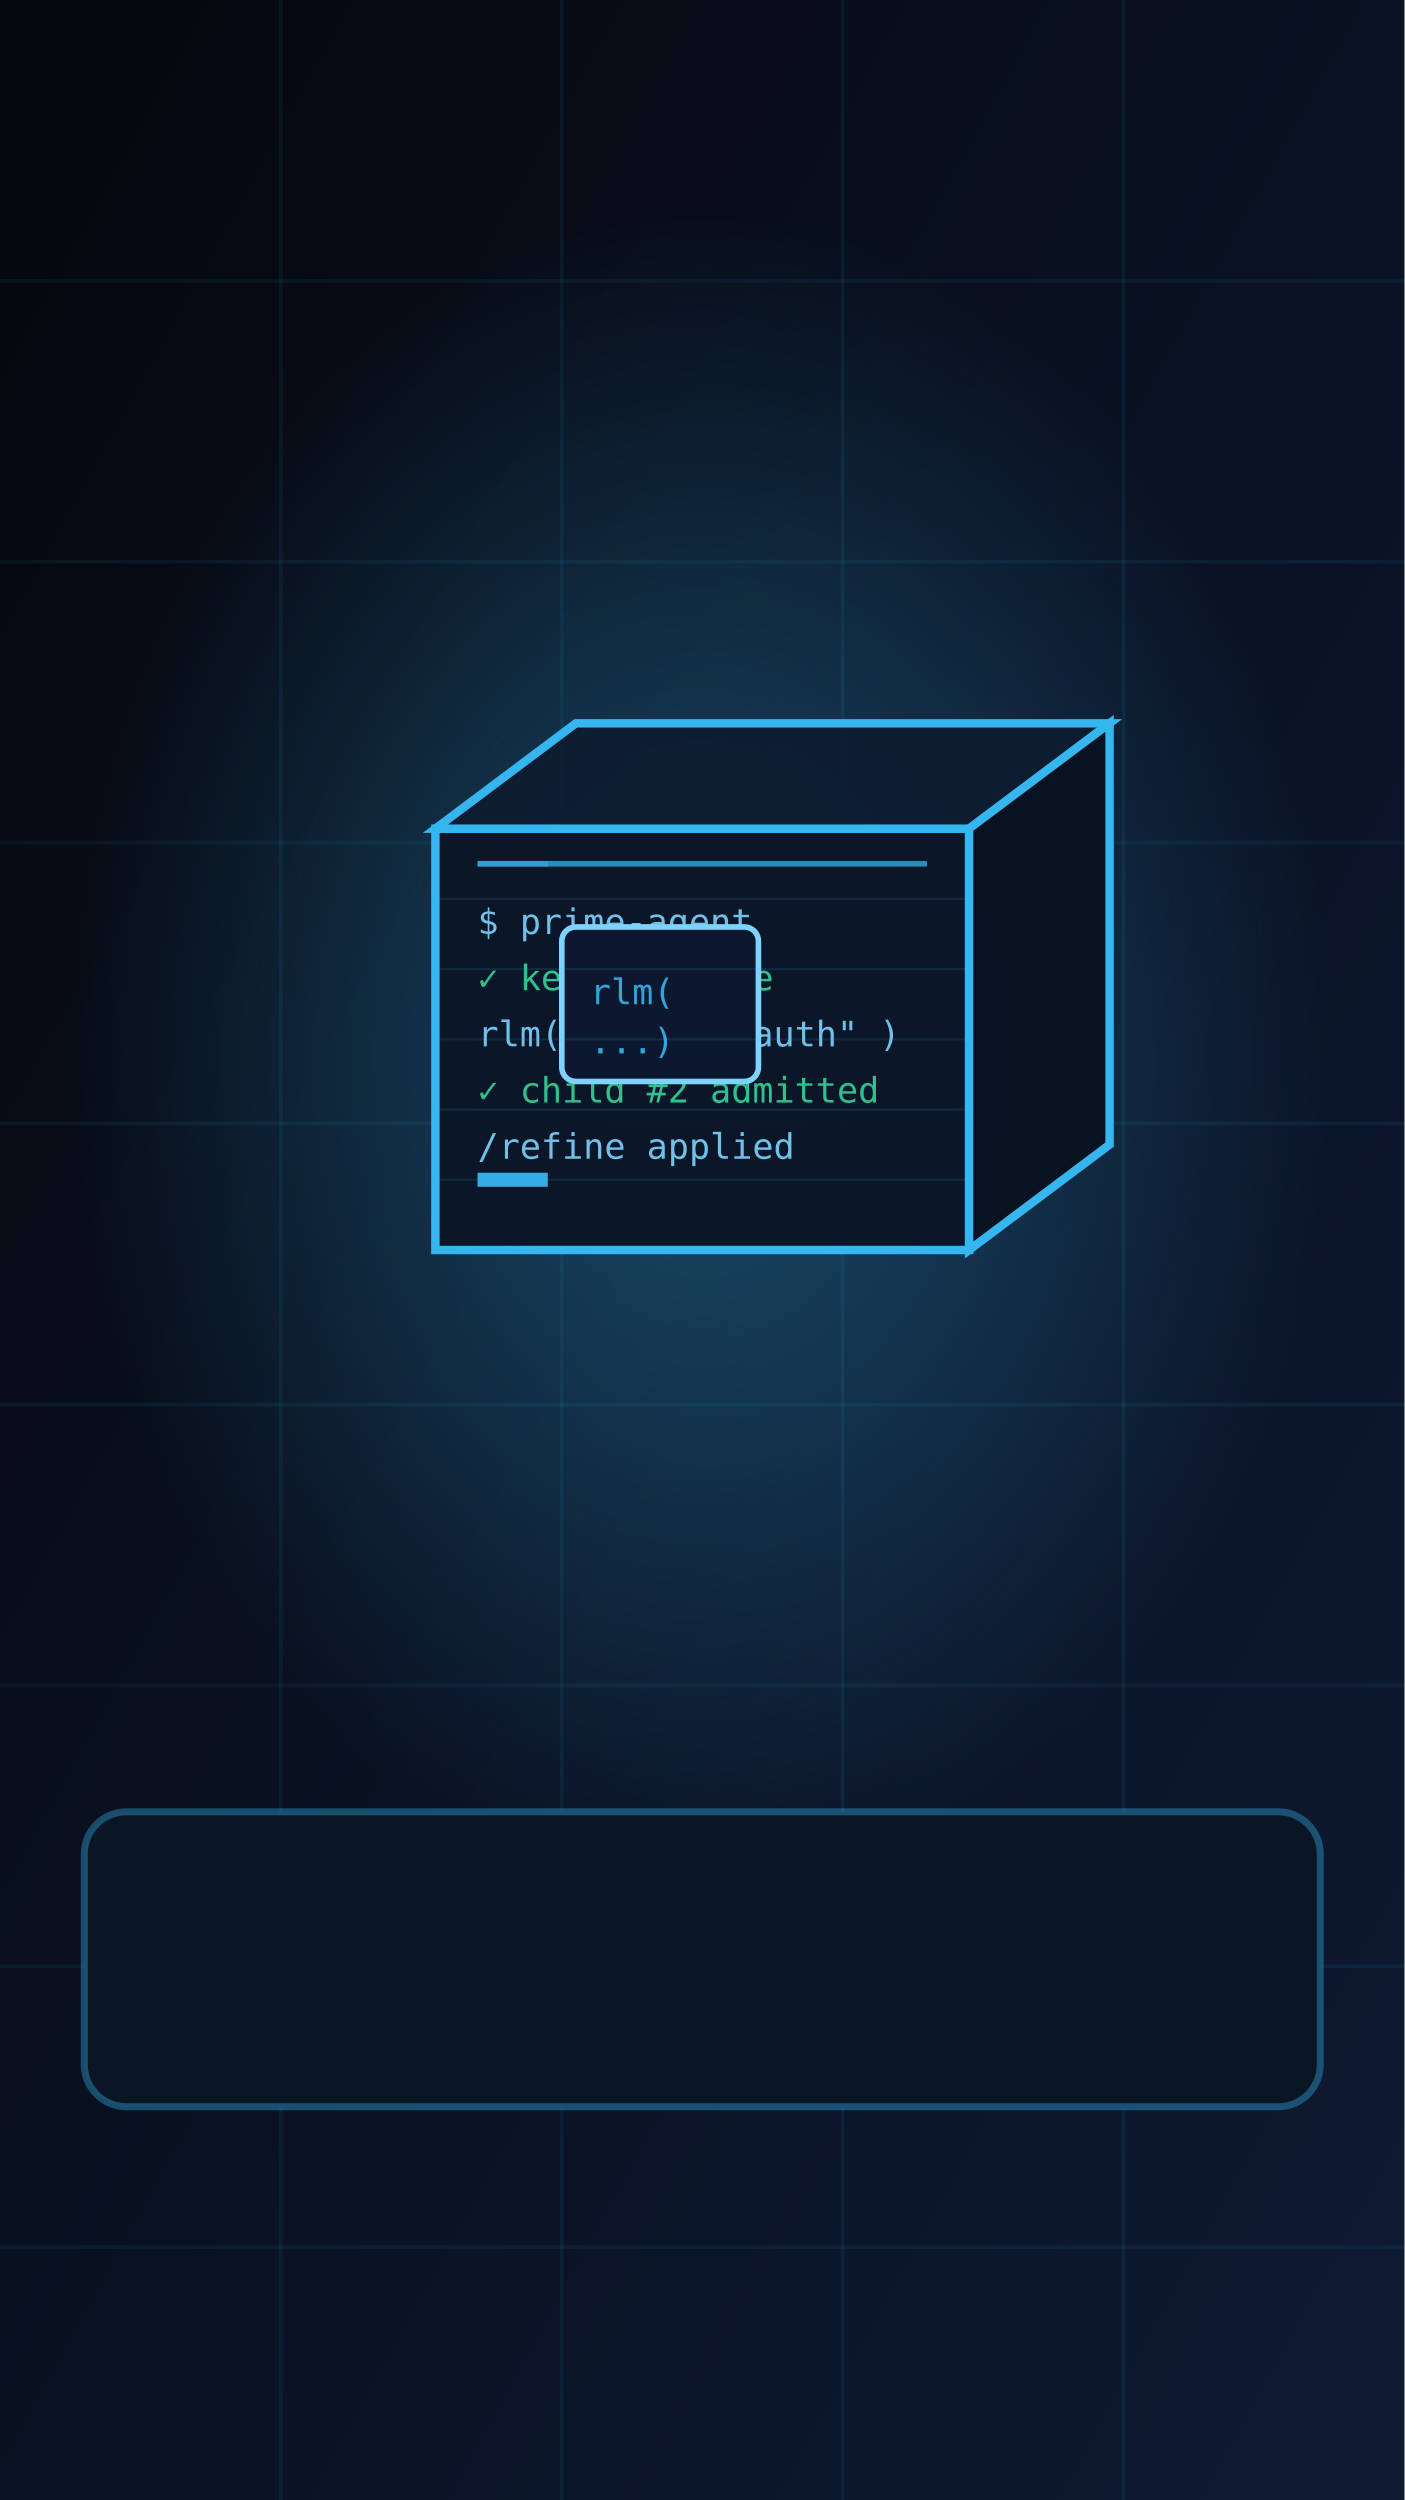
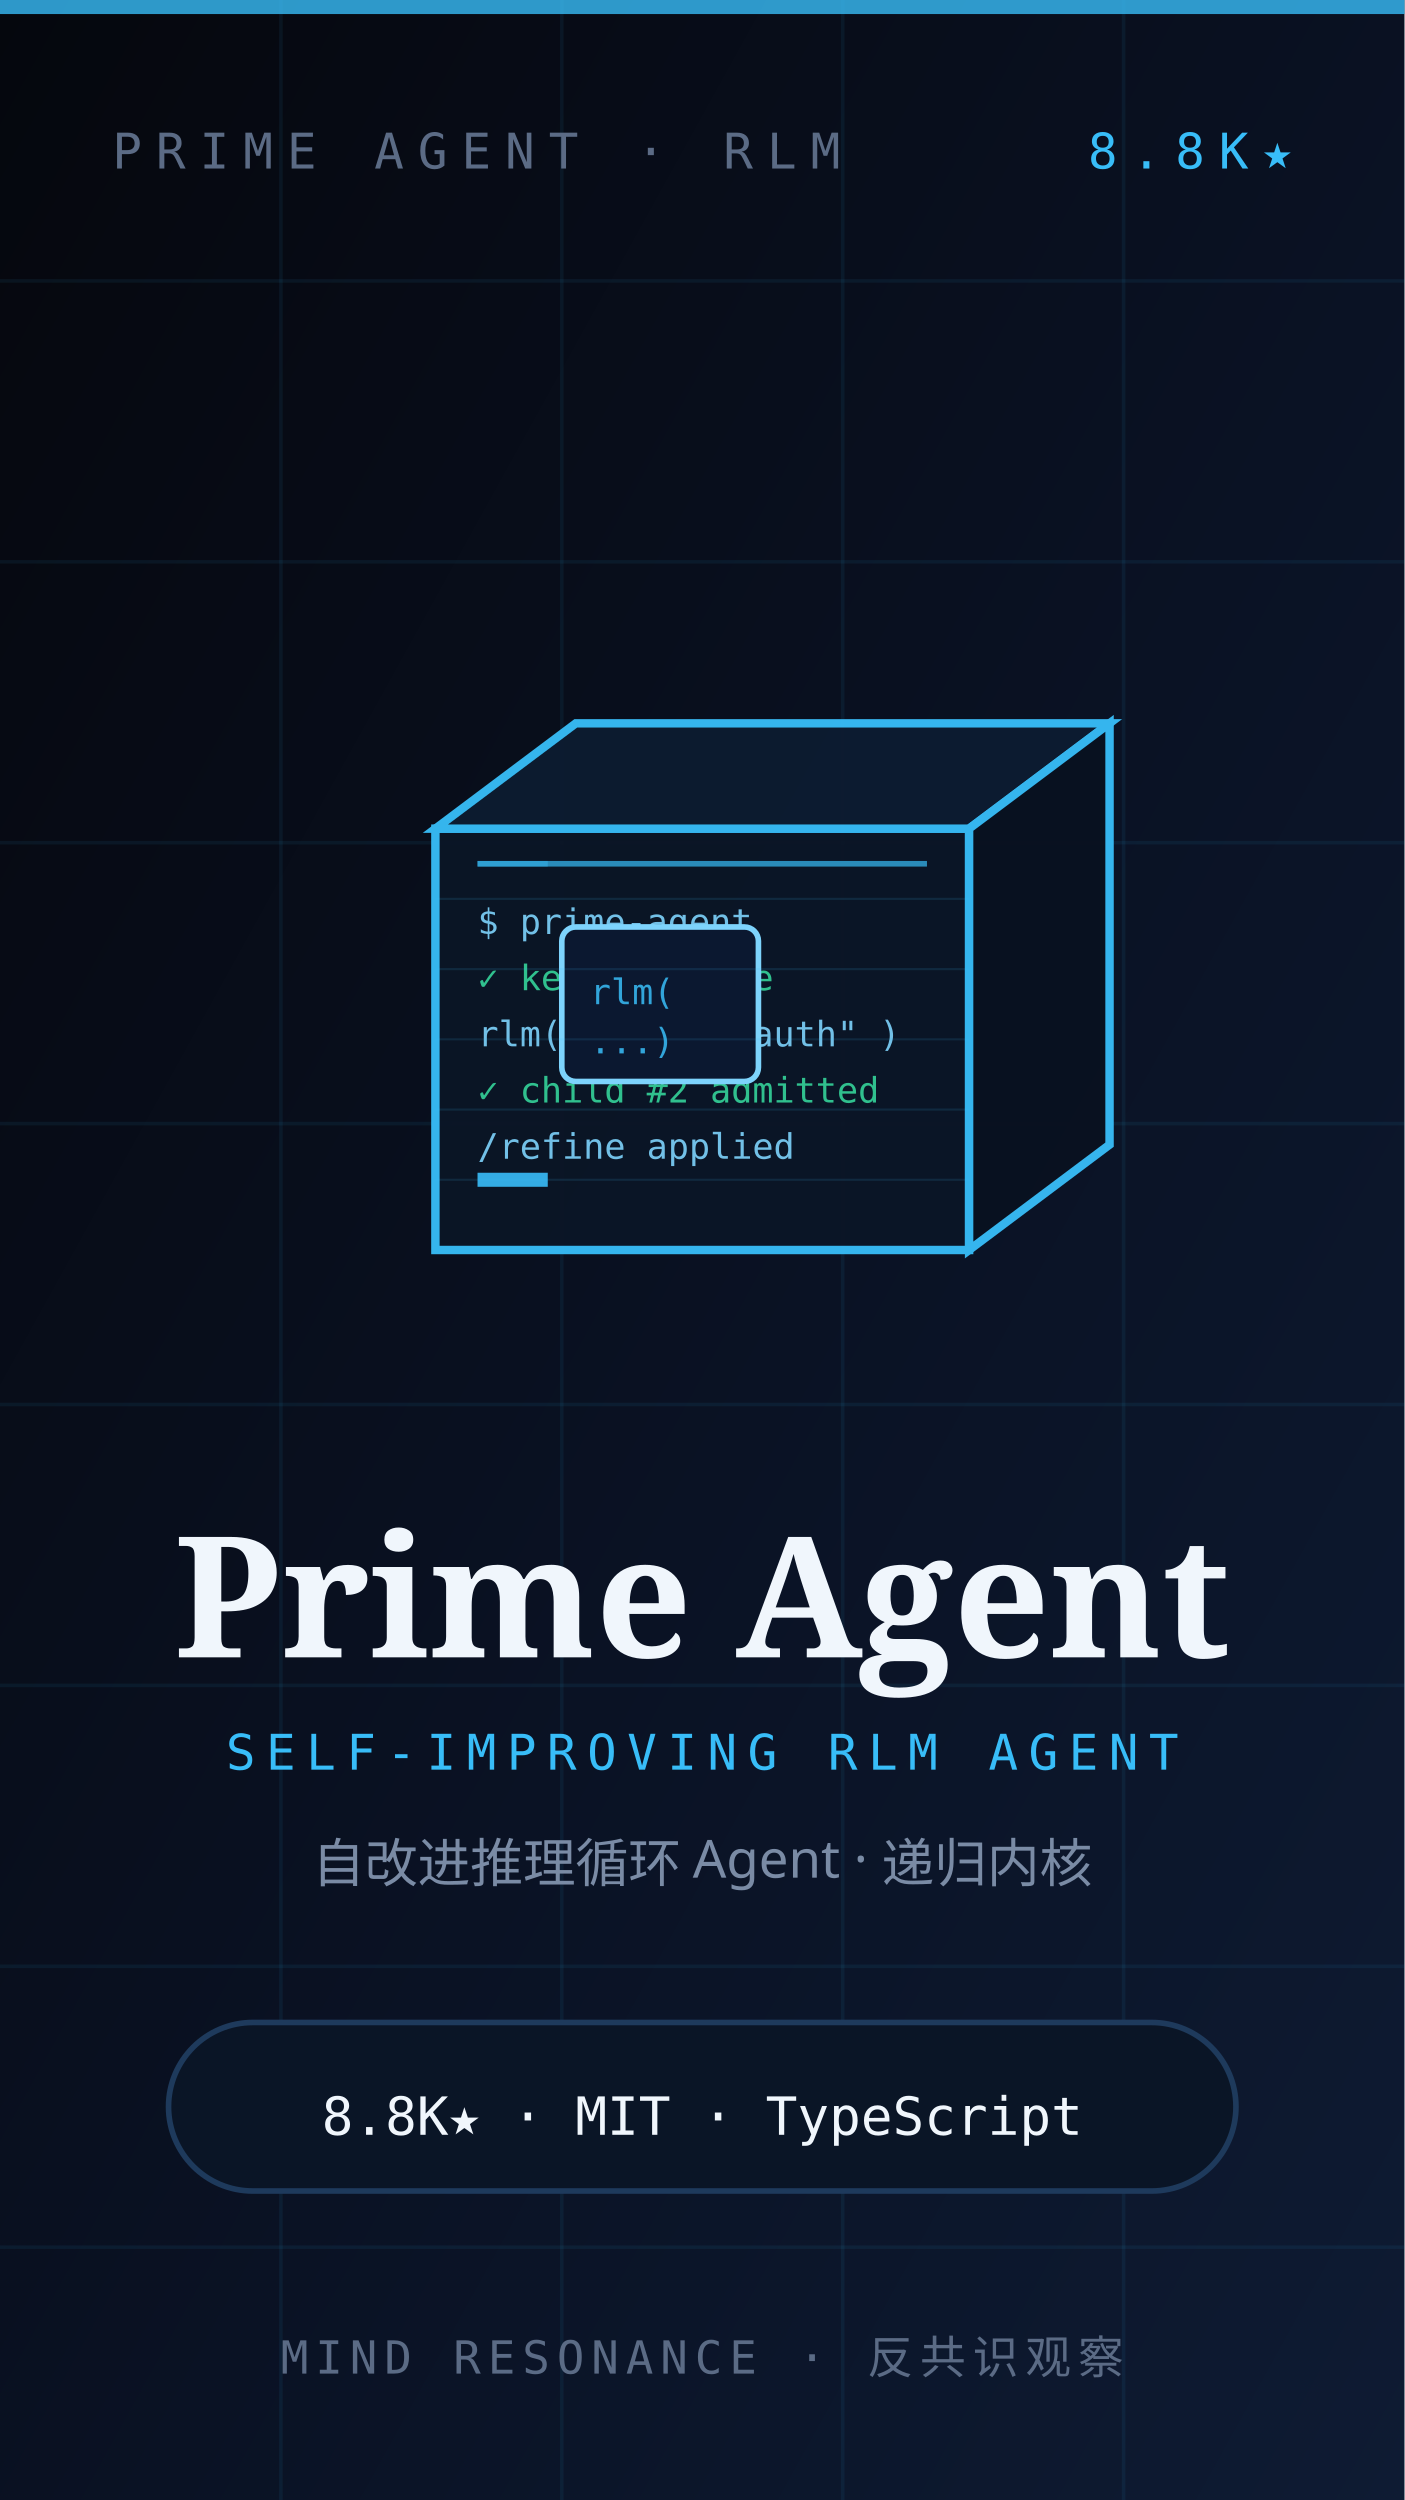
<svg xmlns="http://www.w3.org/2000/svg" width="200" height="356" viewBox="0 0 200 356">
  <defs>
    <linearGradient id="bg" x1="0" y1="0" x2="1" y2="1">
      <stop offset="0" stop-color="#05070D" />
      <stop offset="0.55" stop-color="#0A1224" />
      <stop offset="1" stop-color="#0E1B33" />
    </linearGradient>
    <linearGradient id="accent" x1="0" y1="0" x2="1" y2="0">
      <stop offset="0" stop-color="#0EA5E9" />
      <stop offset="1" stop-color="#38BDF8" />
    </linearGradient>
    <radialGradient id="glow" cx="0.5" cy="0.5" r="0.5">
      <stop offset="0" stop-color="#38BDF8" stop-opacity="0.35" />
      <stop offset="1" stop-color="#38BDF8" stop-opacity="0" />
    </radialGradient>
  </defs>
  <rect width="200" height="356" fill="url(#bg)" />
  <g stroke="#38BDF8" stroke-opacity="0.07" stroke-width="0.5">
    <line x1="0" y1="40" x2="200" y2="40">
      <animate attributeName="y1" values="40;44;40" dur="6s" repeatCount="indefinite" />
    </line>
    <line x1="0" y1="80" x2="200" y2="80">
      <animate attributeName="y1" values="80;84;80" dur="6s" repeatCount="indefinite" />
    </line>
    <line x1="0" y1="120" x2="200" y2="120">
      <animate attributeName="y1" values="120;124;120" dur="6s" repeatCount="indefinite" />
    </line>
    <line x1="0" y1="160" x2="200" y2="160">
      <animate attributeName="y1" values="160;164;160" dur="6s" repeatCount="indefinite" />
    </line>
    <line x1="0" y1="200" x2="200" y2="200">
      <animate attributeName="y1" values="200;204;200" dur="6s" repeatCount="indefinite" />
    </line>
    <line x1="0" y1="240" x2="200" y2="240">
      <animate attributeName="y1" values="240;244;240" dur="6s" repeatCount="indefinite" />
    </line>
    <line x1="0" y1="280" x2="200" y2="280">
      <animate attributeName="y1" values="280;284;280" dur="6s" repeatCount="indefinite" />
    </line>
    <line x1="0" y1="320" x2="200" y2="320">
      <animate attributeName="y1" values="320;324;320" dur="6s" repeatCount="indefinite" />
    </line>
    <line x1="40" y1="0" x2="40" y2="356">
      <animate attributeName="x1" values="40;44;40" dur="7s" repeatCount="indefinite" />
    </line>
    <line x1="80" y1="0" x2="80" y2="356">
      <animate attributeName="x1" values="80;84;80" dur="7s" repeatCount="indefinite" />
    </line>
    <line x1="120" y1="0" x2="120" y2="356">
      <animate attributeName="x1" values="120;124;120" dur="7s" repeatCount="indefinite" />
    </line>
    <line x1="160" y1="0" x2="160" y2="356">
      <animate attributeName="x1" values="160;164;160" dur="7s" repeatCount="indefinite" />
    </line>
  </g>
-   <ellipse cx="100" cy="150" rx="90" ry="120" fill="url(#glow)">
-     <animate attributeName="opacity" values="0.6;1;0.6" dur="3.2s" repeatCount="indefinite" />
-   </ellipse>
+   <rect x="0" y="0" width="200" height="2" fill="#38BDF8" opacity="0.8" />
+   <g font-family="monospace" font-size="7" letter-spacing="2" fill="#5B6B85">
+     <text x="16" y="24">PRIME AGENT · RLM</text>
+     <text x="184" y="24" text-anchor="end" fill="#38BDF8">8.8K★</text>
+   </g>
  <g transform="translate(100, 148)">
    <animateTransform attributeName="transform" type="translate" values="100,148;100,142;100,148" dur="4s" repeatCount="indefinite" additive="replace" />
    <g stroke="#38BDF8" stroke-width="1.2" fill="none" opacity="0.95">
      <rect x="-38" y="-30" width="76" height="60" fill="#0A1526" stroke="#38BDF8">
        <animate attributeName="stroke-opacity" values="1;0.6;1" dur="2.4s" repeatCount="indefinite" />
      </rect>
      <polygon points="-38,-30 -18,-45 58,-45 38,-30" fill="#0D1B30" stroke="#38BDF8" />
      <polygon points="38,-30 58,-45 58,15 38,30" fill="#081120" stroke="#38BDF8">
        <animate attributeName="stroke-opacity" values="1;0.7;1" dur="3.1s" repeatCount="indefinite" />
      </polygon>
    </g>
    <g stroke="#38BDF8" stroke-width="0.8">
      <line x1="-32" y1="-25" x2="32" y2="-25" opacity="0.7" />
      <line x1="-32" y1="-25" x2="-22" y2="-25" opacity="0.4" />
    </g>
    <g fill="#7DD3FC" font-family="monospace" font-size="5" opacity="0.9">
      <text x="-32" y="-15">$ prime-agent</text>
      <text x="-32" y="-7" fill="#34D399">✓ kernel alive</text>
      <text x="-32" y="1" fill="#7DD3FC">rlm( "review auth" )</text>
      <text x="-32" y="9" fill="#34D399">✓ child #2 admitted</text>
      <text x="-32" y="17" fill="#7DD3FC">/refine applied</text>
    </g>
    <rect x="-32" y="19" width="10" height="2" fill="#38BDF8" opacity="0.9">
      <animate attributeName="opacity" values="1;0.2;1" dur="1s" repeatCount="indefinite" />
    </rect>
    <g transform="translate(-6, -4)">
      <rect x="-14" y="-12" width="28" height="22" fill="#0B1830" stroke="#7DD3FC" stroke-width="0.8" rx="2">
        <animate attributeName="stroke-opacity" values="0.5;1;0.5" dur="2.2s" repeatCount="indefinite" />
      </rect>
      <text x="-10" y="-1" fill="#38BDF8" font-family="monospace" font-size="5" opacity="0.85">rlm(</text>
      <text x="-10" y="6" fill="#38BDF8" font-family="monospace" font-size="5" opacity="0.85">...)</text>
    </g>
    <g stroke="#38BDF8" stroke-width="0.3" opacity="0.12">
      <line x1="-38" y1="-20" x2="38" y2="-20">
        <animate attributeName="y1" values="-20;-14;-20" dur="1.4s" repeatCount="indefinite" />
      </line>
      <line x1="-38" y1="-10" x2="38" y2="-10">
        <animate attributeName="y1" values="-10;-4;-10" dur="1.4s" repeatCount="indefinite" />
      </line>
      <line x1="-38" y1="0" x2="38" y2="0">
        <animate attributeName="y1" values="0;6;0" dur="1.4s" repeatCount="indefinite" />
      </line>
      <line x1="-38" y1="10" x2="38" y2="10">
        <animate attributeName="y1" values="10;16;10" dur="1.4s" repeatCount="indefinite" />
      </line>
      <line x1="-38" y1="20" x2="38" y2="20">
        <animate attributeName="y1" values="20;26;20" dur="1.4s" repeatCount="indefinite" />
      </line>
    </g>
  </g>
-   <g transform="translate(100, 260)">
-     <rect x="-88" y="-2" width="176" height="42" rx="6" fill="#0A1526" stroke="#38BDF8" stroke-opacity="0.35">
-       <animate attributeName="stroke-opacity" values="0.35;0.7;0.35" dur="3.6s" repeatCount="indefinite" />
-     </rect>
-   </g>
-   <g fill="#5B6B85" font-family="'JetBrains Mono', monospace" font-size="5.5" letter-spacing="1.5">
-   </g>
+   <text x="100" y="236" text-anchor="middle" font-family="Georgia,serif" font-size="24" font-weight="bold" fill="#F0F6FC">Prime Agent</text>
+   <text x="100" y="252" text-anchor="middle" font-family="monospace" font-size="7" fill="#38BDF8" letter-spacing="1.5">SELF-IMPROVING RLM AGENT</text>
+   <text x="100" y="268" text-anchor="middle" font-family="sans-serif" font-size="7.5" fill="#7A8BA5">自改进推理循环 Agent · 递归内核</text>
+   <rect x="24" y="288" width="152" height="24" rx="12" fill="#0A1526" stroke="#1E3A5C" stroke-width="0.8" />
+   <text x="100" y="304" text-anchor="middle" font-family="monospace" font-size="7.5" fill="#F0F6FC">8.8K★ · MIT · TypeScript</text>
+   <text x="100" y="338" text-anchor="middle" font-family="monospace" font-size="6.5" fill="#5B6B85" letter-spacing="1">MIND RESONANCE · 反共识观察</text>
</svg>
